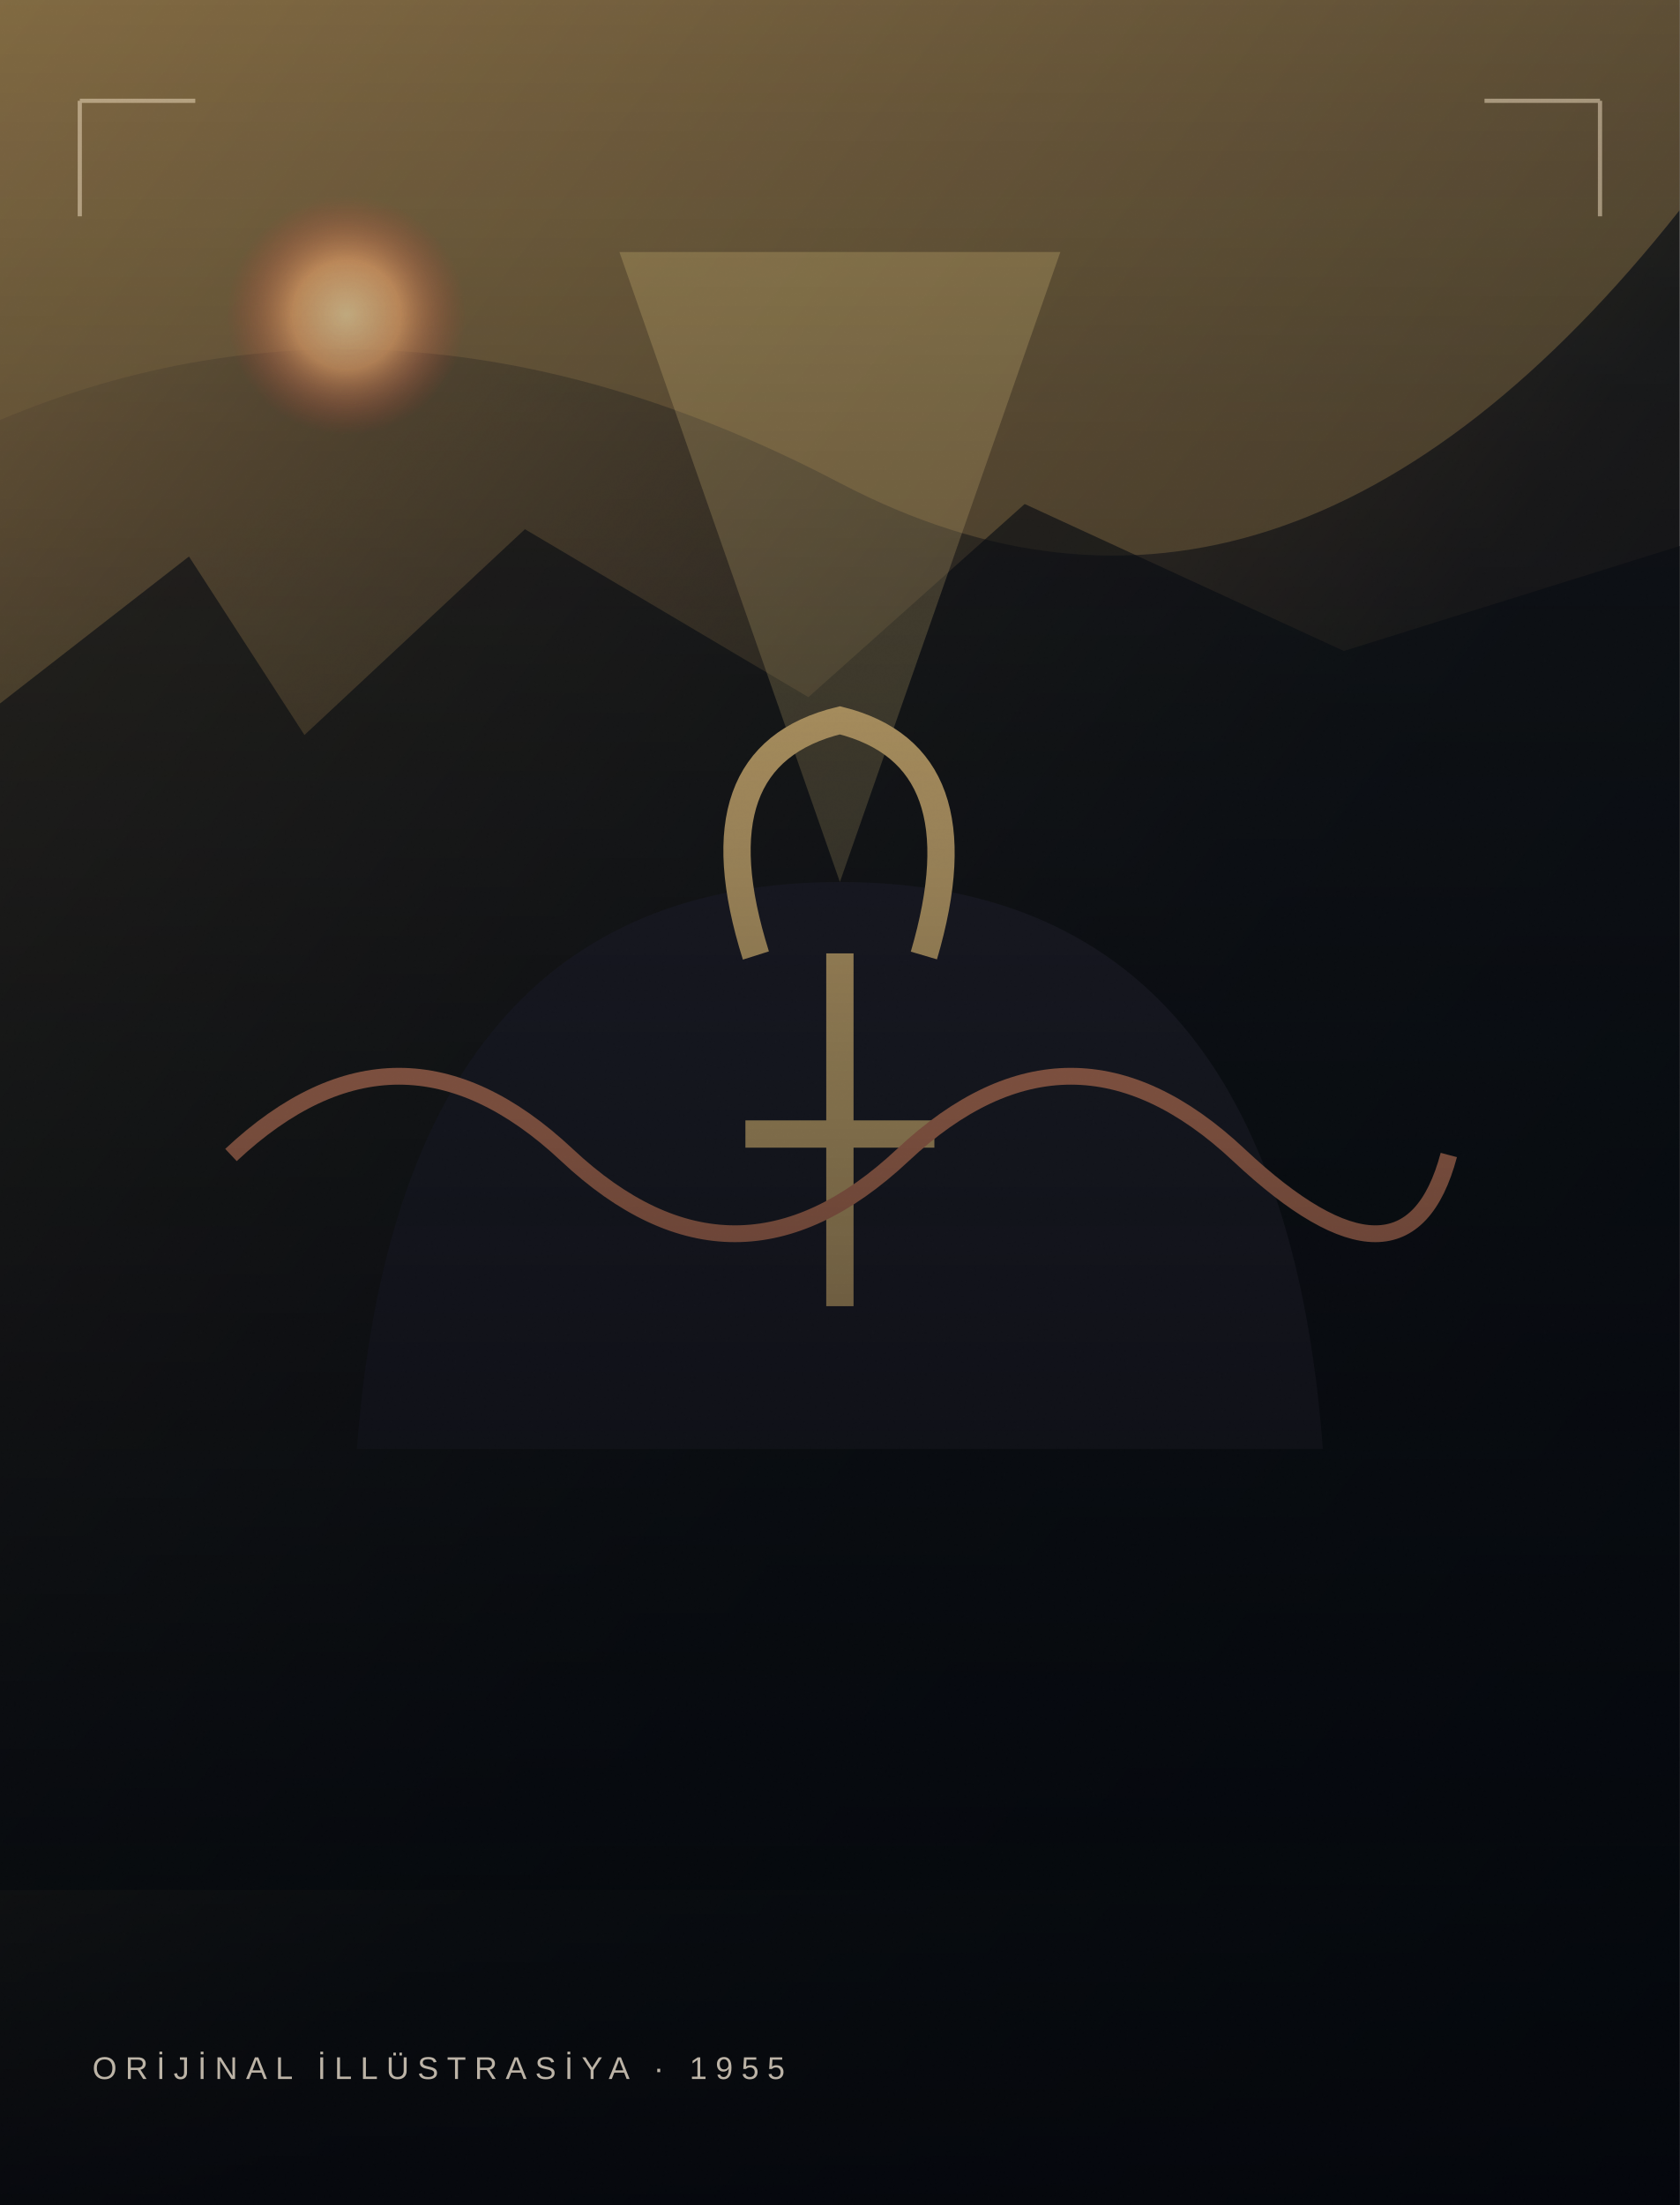
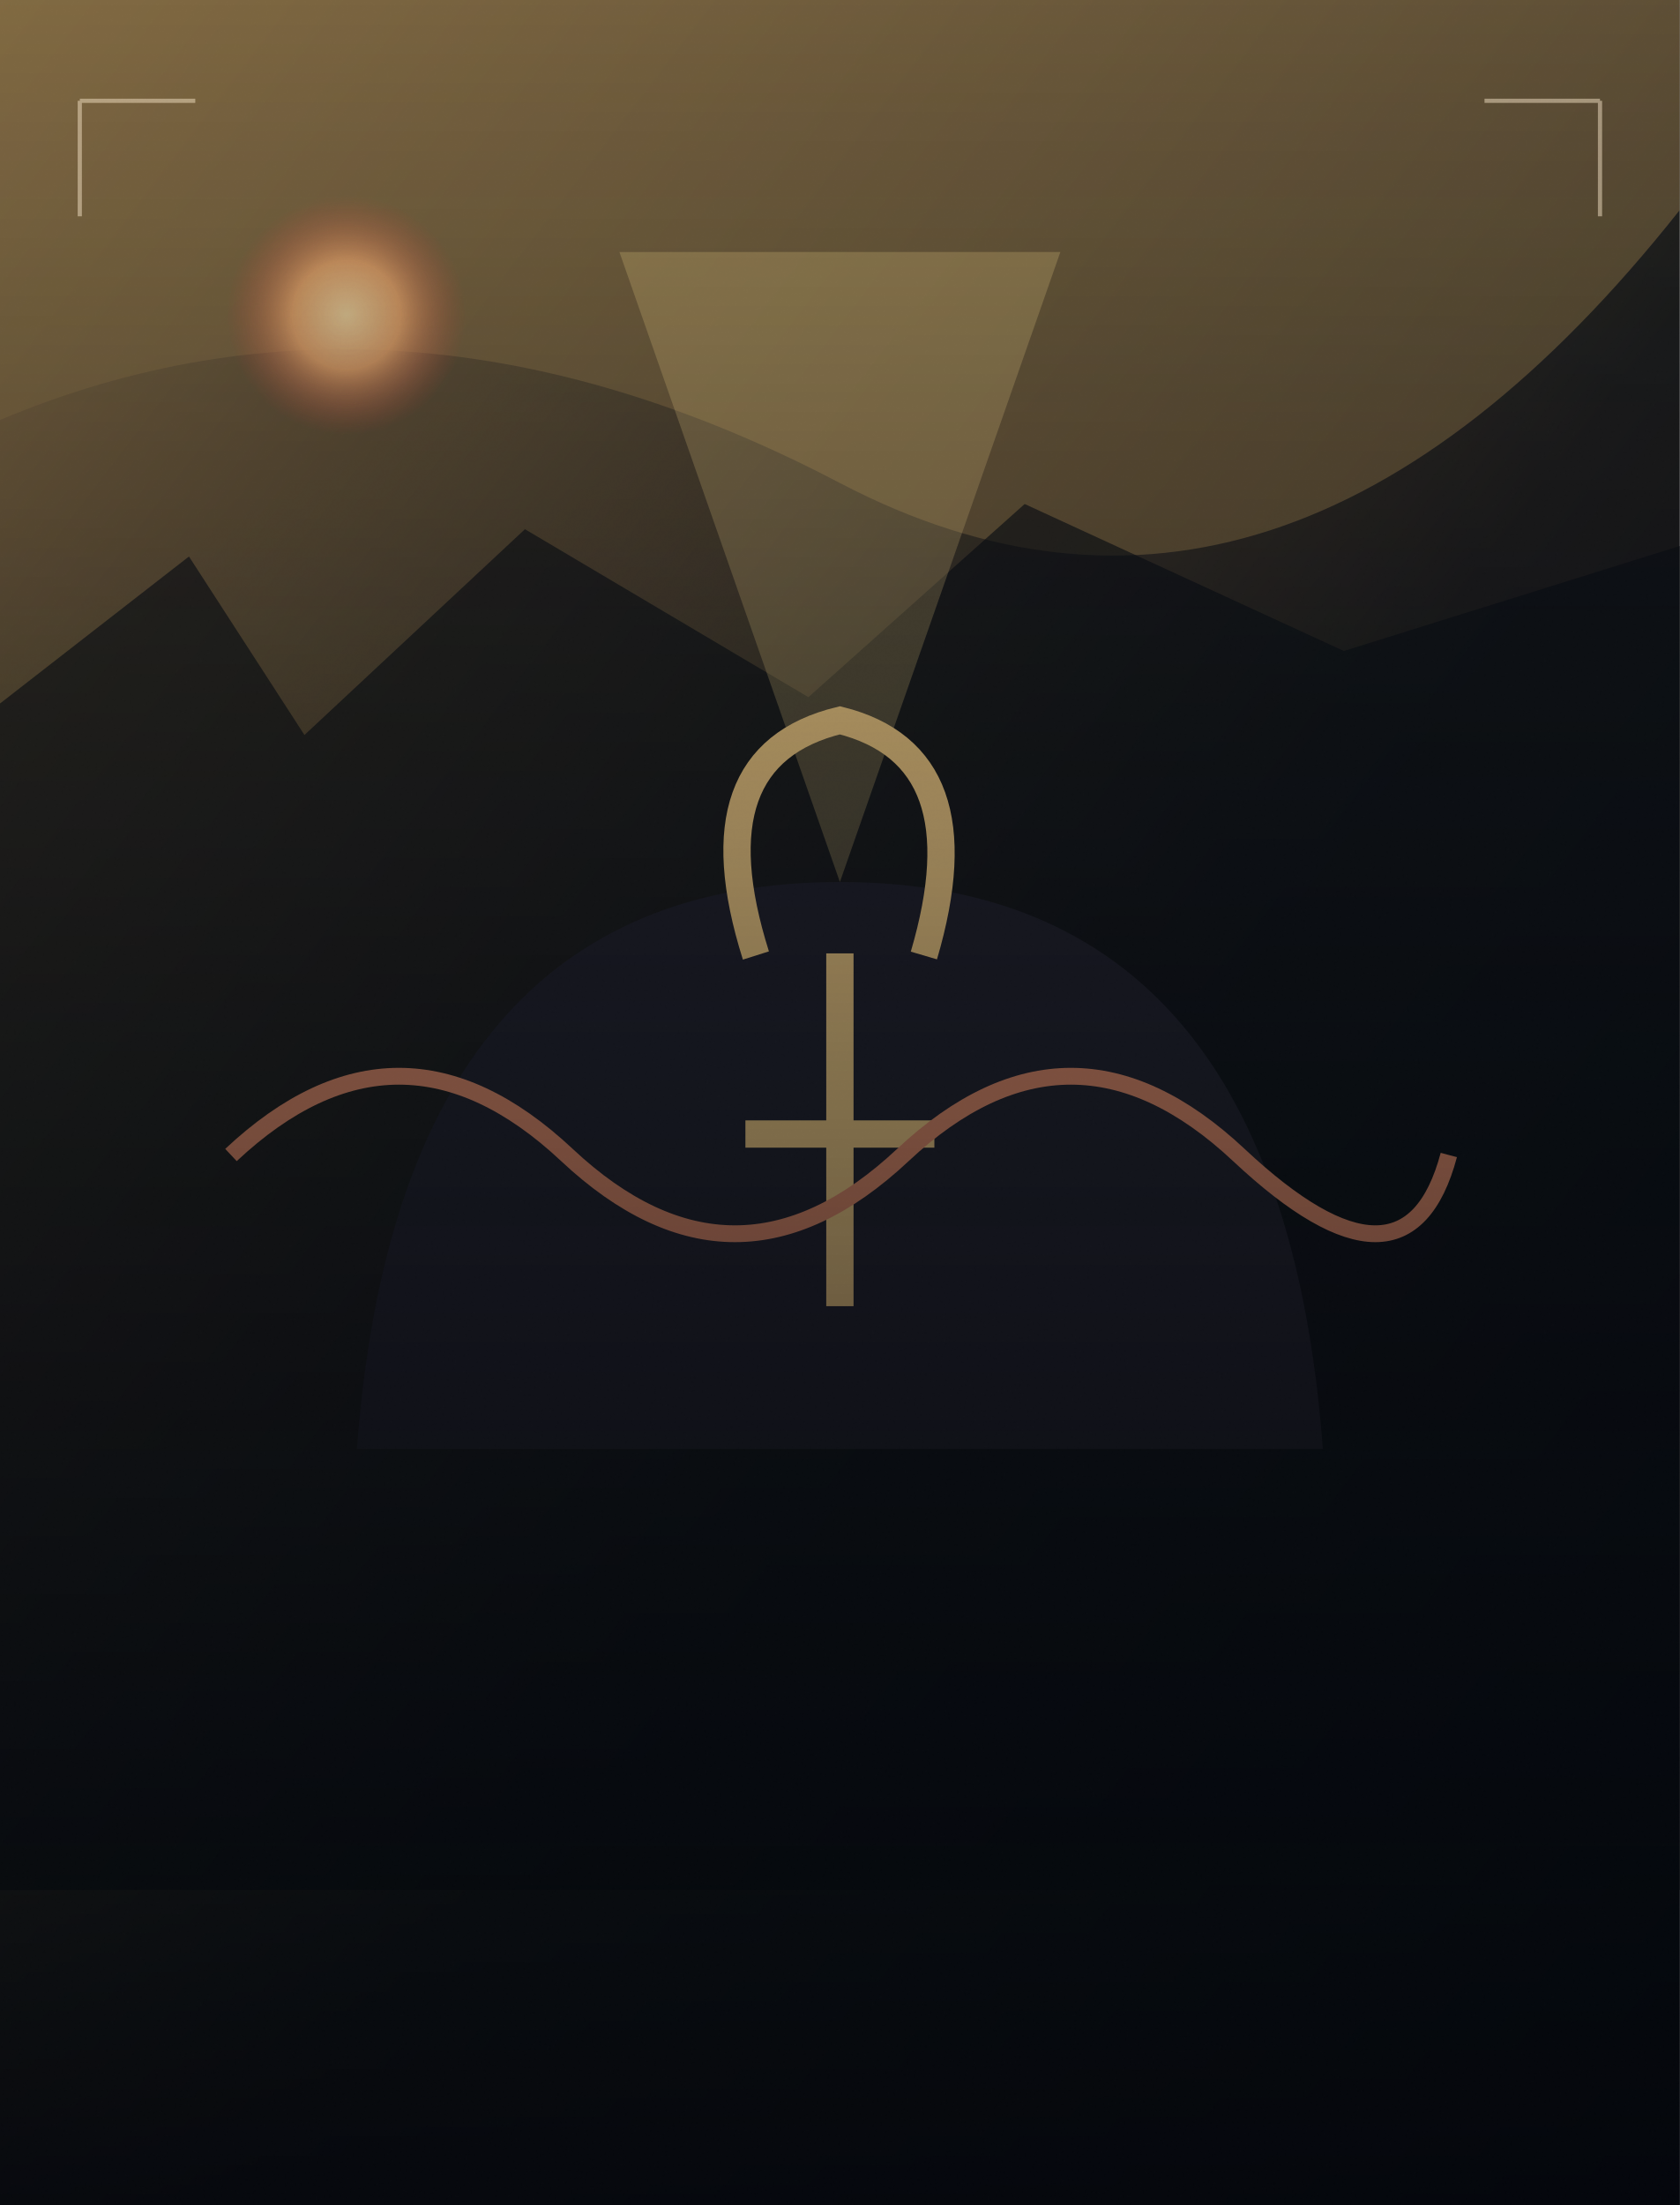
<svg xmlns="http://www.w3.org/2000/svg" width="800" height="1050" viewBox="0 0 800 1050" role="img" aria-labelledby="title desc">
  <defs>
    <linearGradient id="bg" x1="0" y1="0" x2="1" y2="1">
      <stop stop-color="#826a43" />
      <stop offset=".57" stop-color="#1c1c1c" />
      <stop offset="1" stop-color="#080b11" />
    </linearGradient>
    <radialGradient id="sun">
      <stop stop-color="#f4d7a2" />
      <stop offset=".45" stop-color="#e7a46b" />
      <stop offset="1" stop-color="#b44b3c" stop-opacity="0" />
    </radialGradient>
    <linearGradient id="shade" x2="0" y2="1">
      <stop stop-color="#03060b" stop-opacity="0" />
      <stop offset="1" stop-color="#03060b" stop-opacity=".9" />
    </linearGradient>
    <filter id="grain">
      <feTurbulence type="fractalNoise" baseFrequency=".8" numOctaves="2" stitchTiles="stitch" />
      <feColorMatrix values=".3 0 0 0 0 .3 0 0 0 0 .3 0 0 0 0 0 0 0 .12 0" />
    </filter>
  </defs>
  <rect width="800" height="1050" fill="url(#bg)" />
  <path d="M0 200Q190 120 400 230T800 100V0H0Z" fill="#826a43" opacity=".6" />
  <circle cx="165" cy="150" r="57" fill="url(#sun)" opacity=".82" />
  <path d="M0 335 90 265 145 350 250 252 385 332 488 240 640 310 800 260 800 900 0 900Z" fill="#090d13" opacity=".66" />
  <path d="M170 690q20-270 230-270t230 270Z" fill="#20202a" />
  <path d="M400 420 295 120h210Z" fill="#f7d98c" opacity=".26" />
  <path d="M360 455q-30-95 40-112 68 17 40 112m-40-1v168m-45-82h90" fill="none" stroke="#e7c27e" stroke-width="13" />
  <path d="M110 550q80-75 160 0t160 0 160 0 100 0" fill="none" stroke="#d98765" stroke-width="8" />
  <rect width="800" height="1050" fill="url(#shade)" />
  <path d="M38 48h55m-55 0v55m724-55h-55m55 0v55" fill="none" stroke="#f5e3c7" stroke-opacity=".5" stroke-width="2" />
-   <text x="44" y="990" fill="#f6ead7" fill-opacity=".76" font-family="Arial,sans-serif" font-size="15" letter-spacing="4">ORİJİNAL İLLÜSTRASİYA · 1955</text>
  <rect width="800" height="1050" filter="url(#grain)" opacity=".15" />
</svg>
